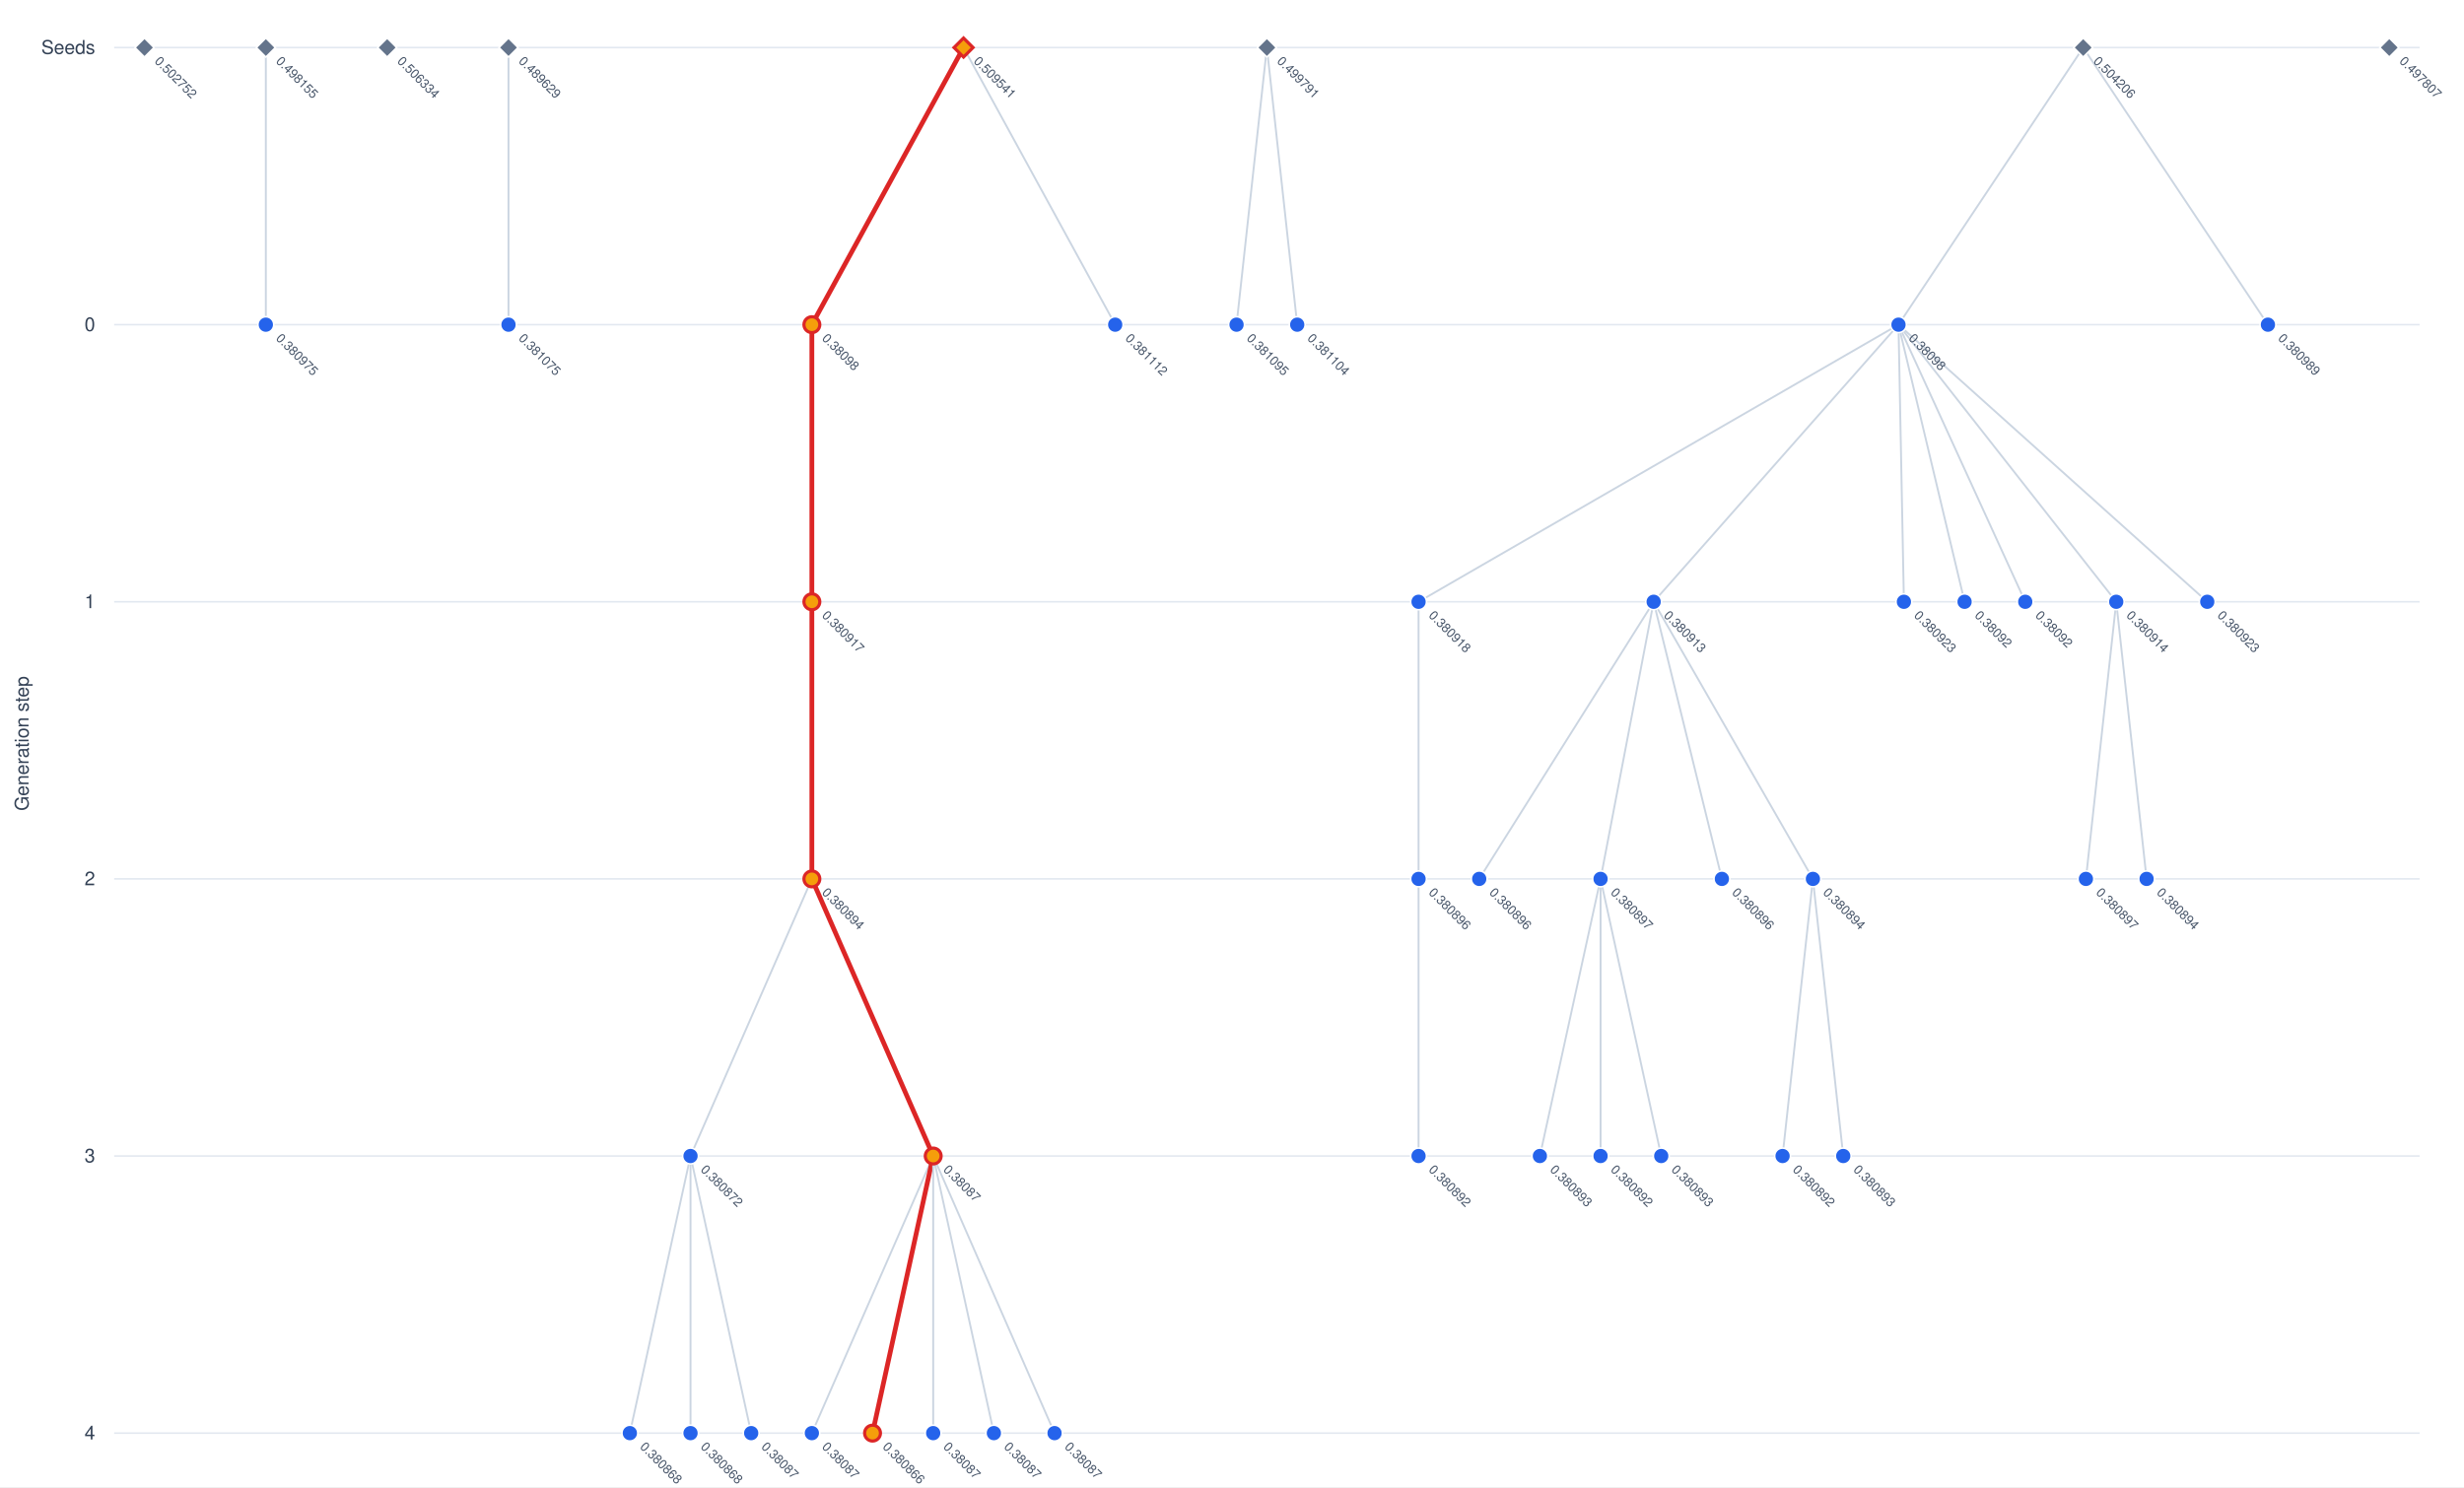
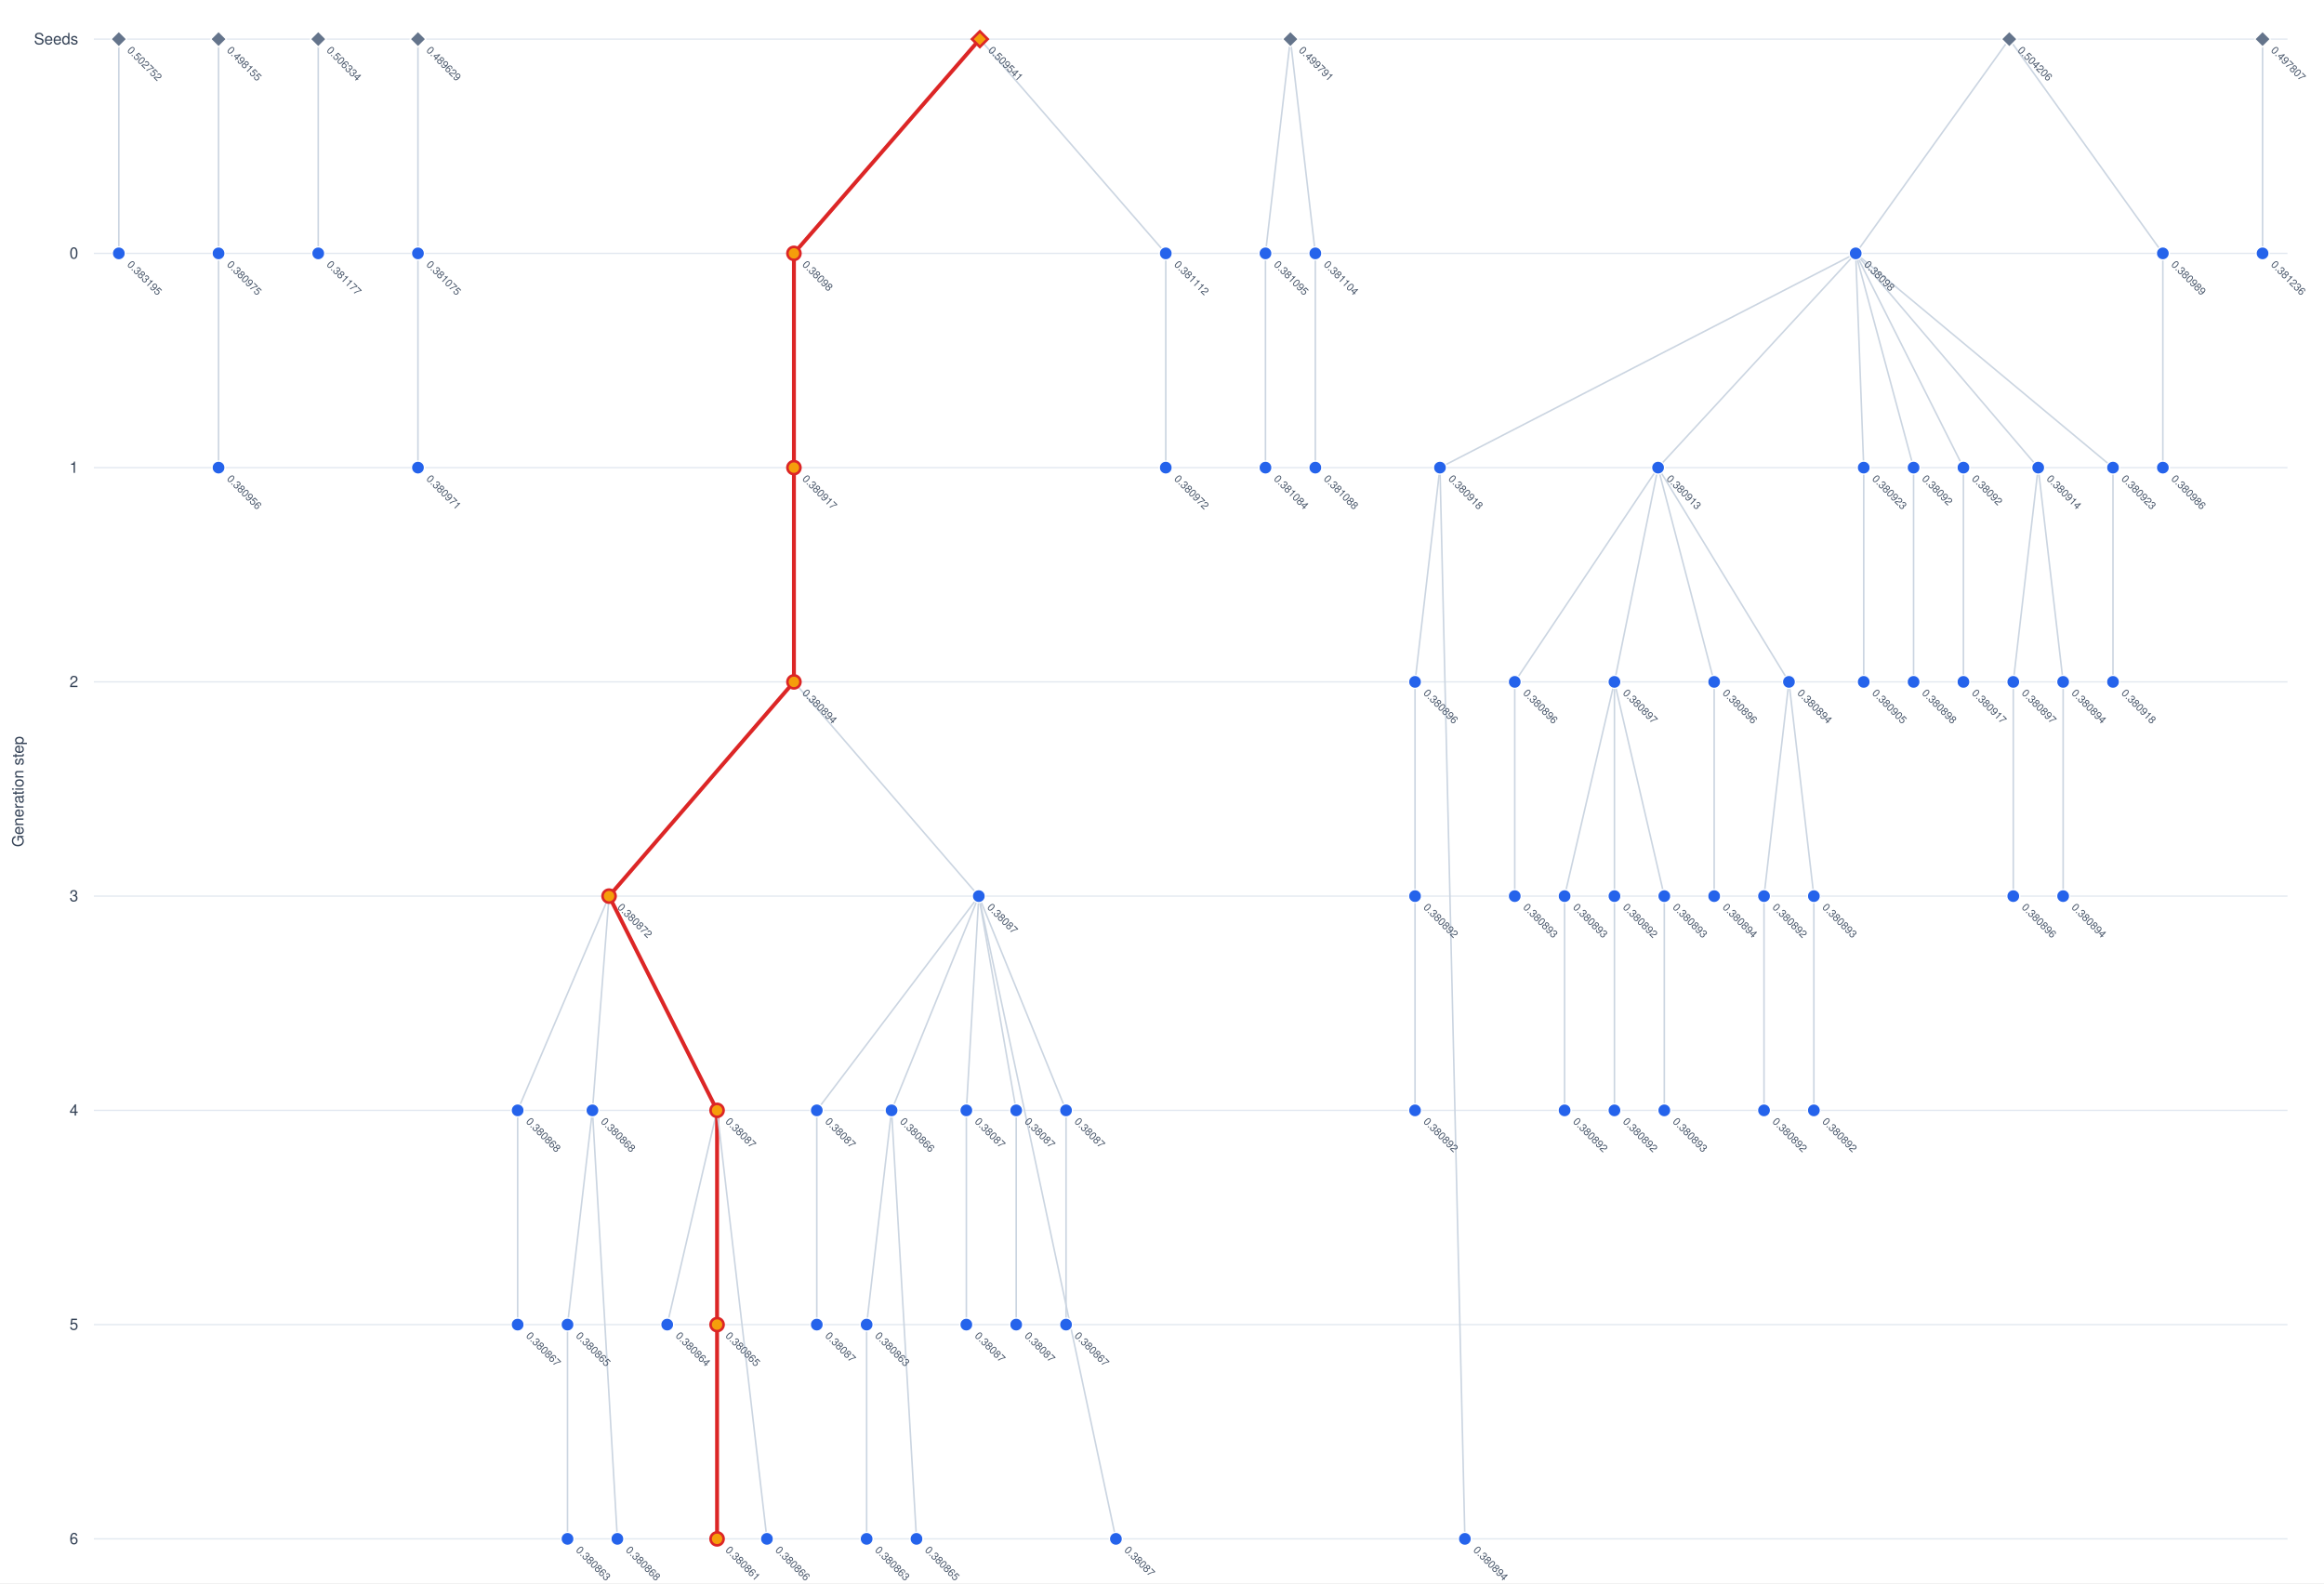
- <svg xmlns="http://www.w3.org/2000/svg" width="1554" height="938" viewBox="0 0 1554 938">
+ <svg xmlns="http://www.w3.org/2000/svg" width="1782" height="1214" viewBox="0 0 1782 1214">
  <rect width="100%" height="100%" fill="white" />
  <g font-family="Helvetica,Arial,sans-serif" font-size="12" fill="#334155">
-     <line x1="72" y1="30.00" x2="1526" y2="30.00" stroke="#e2e8f0" stroke-width="1" />
+     <line x1="72" y1="30.00" x2="1754" y2="30.00" stroke="#e2e8f0" stroke-width="1" />
    <text x="60" y="34.00" text-anchor="end">Seeds</text>
-     <line x1="72" y1="204.80" x2="1526" y2="204.80" stroke="#e2e8f0" stroke-width="1" />
-     <text x="60" y="208.80" text-anchor="end">0</text>
-     <line x1="72" y1="379.60" x2="1526" y2="379.60" stroke="#e2e8f0" stroke-width="1" />
-     <text x="60" y="383.60" text-anchor="end">1</text>
-     <line x1="72" y1="554.40" x2="1526" y2="554.40" stroke="#e2e8f0" stroke-width="1" />
-     <text x="60" y="558.40" text-anchor="end">2</text>
-     <line x1="72" y1="729.20" x2="1526" y2="729.20" stroke="#e2e8f0" stroke-width="1" />
-     <text x="60" y="733.20" text-anchor="end">3</text>
-     <line x1="72" y1="904.00" x2="1526" y2="904.00" stroke="#e2e8f0" stroke-width="1" />
-     <text x="60" y="908.00" text-anchor="end">4</text>
-     <line x1="894.66" y1="379.60" x2="894.66" y2="554.40" stroke="#cbd5e1" stroke-width="1.2" />
-     <line x1="512.03" y1="554.40" x2="435.50" y2="729.20" stroke="#cbd5e1" stroke-width="1.2" />
-     <line x1="512.03" y1="554.40" x2="588.55" y2="729.20" stroke="#dc2626" stroke-width="3" />
-     <line x1="167.66" y1="30.00" x2="167.66" y2="204.80" stroke="#cbd5e1" stroke-width="1.2" />
-     <line x1="1042.93" y1="379.60" x2="932.92" y2="554.40" stroke="#cbd5e1" stroke-width="1.2" />
-     <line x1="1042.93" y1="379.60" x2="1009.45" y2="554.40" stroke="#cbd5e1" stroke-width="1.2" />
-     <line x1="1042.93" y1="379.60" x2="1085.97" y2="554.40" stroke="#cbd5e1" stroke-width="1.2" />
-     <line x1="1042.93" y1="379.60" x2="1143.37" y2="554.40" stroke="#cbd5e1" stroke-width="1.2" />
-     <line x1="320.71" y1="30.00" x2="320.71" y2="204.80" stroke="#cbd5e1" stroke-width="1.2" />
-     <line x1="607.68" y1="30.00" x2="512.03" y2="204.80" stroke="#dc2626" stroke-width="3" />
-     <line x1="607.68" y1="30.00" x2="703.34" y2="204.80" stroke="#cbd5e1" stroke-width="1.2" />
-     <line x1="435.50" y1="729.20" x2="397.24" y2="904.00" stroke="#cbd5e1" stroke-width="1.2" />
-     <line x1="435.50" y1="729.20" x2="435.50" y2="904.00" stroke="#cbd5e1" stroke-width="1.2" />
-     <line x1="435.50" y1="729.20" x2="473.76" y2="904.00" stroke="#cbd5e1" stroke-width="1.2" />
-     <line x1="588.55" y1="729.20" x2="512.03" y2="904.00" stroke="#cbd5e1" stroke-width="1.2" />
-     <line x1="588.55" y1="729.20" x2="550.29" y2="904.00" stroke="#dc2626" stroke-width="3" />
-     <line x1="588.55" y1="729.20" x2="588.55" y2="904.00" stroke="#cbd5e1" stroke-width="1.2" />
-     <line x1="588.55" y1="729.20" x2="626.82" y2="904.00" stroke="#cbd5e1" stroke-width="1.2" />
-     <line x1="588.55" y1="729.20" x2="665.08" y2="904.00" stroke="#cbd5e1" stroke-width="1.2" />
-     <line x1="512.03" y1="204.80" x2="512.03" y2="379.60" stroke="#dc2626" stroke-width="3" />
-     <line x1="799.00" y1="30.00" x2="779.87" y2="204.80" stroke="#cbd5e1" stroke-width="1.2" />
-     <line x1="799.00" y1="30.00" x2="818.13" y2="204.80" stroke="#cbd5e1" stroke-width="1.2" />
-     <line x1="1313.84" y1="30.00" x2="1197.35" y2="204.80" stroke="#cbd5e1" stroke-width="1.2" />
-     <line x1="1313.84" y1="30.00" x2="1430.34" y2="204.80" stroke="#cbd5e1" stroke-width="1.2" />
-     <line x1="1334.68" y1="379.60" x2="1315.55" y2="554.40" stroke="#cbd5e1" stroke-width="1.2" />
-     <line x1="1334.68" y1="379.60" x2="1353.82" y2="554.40" stroke="#cbd5e1" stroke-width="1.2" />
-     <line x1="1197.35" y1="204.80" x2="894.66" y2="379.60" stroke="#cbd5e1" stroke-width="1.2" />
-     <line x1="1197.35" y1="204.80" x2="1042.93" y2="379.60" stroke="#cbd5e1" stroke-width="1.2" />
-     <line x1="1197.35" y1="204.80" x2="1200.76" y2="379.60" stroke="#cbd5e1" stroke-width="1.2" />
-     <line x1="1197.35" y1="204.80" x2="1239.03" y2="379.60" stroke="#cbd5e1" stroke-width="1.2" />
-     <line x1="1197.35" y1="204.80" x2="1277.29" y2="379.60" stroke="#cbd5e1" stroke-width="1.2" />
-     <line x1="1197.35" y1="204.80" x2="1334.68" y2="379.60" stroke="#cbd5e1" stroke-width="1.2" />
-     <line x1="1197.35" y1="204.80" x2="1392.08" y2="379.60" stroke="#cbd5e1" stroke-width="1.2" />
-     <line x1="1009.45" y1="554.40" x2="971.18" y2="729.20" stroke="#cbd5e1" stroke-width="1.2" />
-     <line x1="1009.45" y1="554.40" x2="1009.45" y2="729.20" stroke="#cbd5e1" stroke-width="1.2" />
-     <line x1="1009.45" y1="554.40" x2="1047.71" y2="729.20" stroke="#cbd5e1" stroke-width="1.2" />
-     <line x1="512.03" y1="379.60" x2="512.03" y2="554.40" stroke="#dc2626" stroke-width="3" />
-     <line x1="1143.37" y1="554.40" x2="1124.24" y2="729.20" stroke="#cbd5e1" stroke-width="1.2" />
-     <line x1="1143.37" y1="554.40" x2="1162.50" y2="729.20" stroke="#cbd5e1" stroke-width="1.2" />
-     <line x1="894.66" y1="554.40" x2="894.66" y2="729.20" stroke="#cbd5e1" stroke-width="1.2" />
-     <circle cx="894.66" cy="379.60" r="5" fill="#2563eb" stroke="white" stroke-width="1" />
-     <text x="900.66" y="388.60" font-size="8" fill="#475569" transform="rotate(45 900.66 388.60)">0.380918</text>
-     <circle cx="512.03" cy="554.40" r="5" fill="#f59e0b" stroke="#dc2626" stroke-width="2" />
-     <text x="518.03" y="563.40" font-size="8" fill="#475569" transform="rotate(45 518.03 563.40)">0.380894</text>
-     <polygon points="91.13,24.00 97.13,30.00 91.13,36.00 85.13,30.00" fill="#64748b" stroke="white" stroke-width="1" />
-     <text x="97.13" y="39.00" font-size="8" fill="#475569" transform="rotate(45 97.13 39.00)">0.502752</text>
-     <circle cx="971.18" cy="729.20" r="5" fill="#2563eb" stroke="white" stroke-width="1" />
-     <text x="977.18" y="738.20" font-size="8" fill="#475569" transform="rotate(45 977.18 738.20)">0.380893</text>
-     <circle cx="1009.45" cy="729.20" r="5" fill="#2563eb" stroke="white" stroke-width="1" />
-     <text x="1015.45" y="738.20" font-size="8" fill="#475569" transform="rotate(45 1015.45 738.20)">0.380892</text>
-     <circle cx="397.24" cy="904.00" r="5" fill="#2563eb" stroke="white" stroke-width="1" />
-     <text x="403.24" y="913.00" font-size="8" fill="#475569" transform="rotate(45 403.24 913.00)">0.380868</text>
-     <polygon points="167.66,24.00 173.66,30.00 167.66,36.00 161.66,30.00" fill="#64748b" stroke="white" stroke-width="1" />
-     <text x="173.66" y="39.00" font-size="8" fill="#475569" transform="rotate(45 173.66 39.00)">0.498155</text>
-     <polygon points="244.18,24.00 250.18,30.00 244.18,36.00 238.18,30.00" fill="#64748b" stroke="white" stroke-width="1" />
-     <text x="250.18" y="39.00" font-size="8" fill="#475569" transform="rotate(45 250.18 39.00)">0.506334</text>
-     <circle cx="779.87" cy="204.80" r="5" fill="#2563eb" stroke="white" stroke-width="1" />
-     <text x="785.87" y="213.80" font-size="8" fill="#475569" transform="rotate(45 785.87 213.80)">0.381095</text>
-     <circle cx="1042.93" cy="379.60" r="5" fill="#2563eb" stroke="white" stroke-width="1" />
-     <text x="1048.93" y="388.60" font-size="8" fill="#475569" transform="rotate(45 1048.93 388.60)">0.380913</text>
-     <circle cx="1200.76" cy="379.60" r="5" fill="#2563eb" stroke="white" stroke-width="1" />
-     <text x="1206.76" y="388.60" font-size="8" fill="#475569" transform="rotate(45 1206.76 388.60)">0.380923</text>
-     <circle cx="1239.03" cy="379.60" r="5" fill="#2563eb" stroke="white" stroke-width="1" />
-     <text x="1245.03" y="388.60" font-size="8" fill="#475569" transform="rotate(45 1245.03 388.60)">0.38092</text>
-     <circle cx="512.03" cy="904.00" r="5" fill="#2563eb" stroke="white" stroke-width="1" />
-     <text x="518.03" y="913.00" font-size="8" fill="#475569" transform="rotate(45 518.03 913.00)">0.38087</text>
-     <circle cx="1124.24" cy="729.20" r="5" fill="#2563eb" stroke="white" stroke-width="1" />
-     <text x="1130.24" y="738.20" font-size="8" fill="#475569" transform="rotate(45 1130.24 738.20)">0.380892</text>
-     <circle cx="1277.29" cy="379.60" r="5" fill="#2563eb" stroke="white" stroke-width="1" />
-     <text x="1283.29" y="388.60" font-size="8" fill="#475569" transform="rotate(45 1283.29 388.60)">0.38092</text>
-     <polygon points="320.71,24.00 326.71,30.00 320.71,36.00 314.71,30.00" fill="#64748b" stroke="white" stroke-width="1" />
-     <text x="326.71" y="39.00" font-size="8" fill="#475569" transform="rotate(45 326.71 39.00)">0.489629</text>
-     <circle cx="894.66" cy="729.20" r="5" fill="#2563eb" stroke="white" stroke-width="1" />
-     <text x="900.66" y="738.20" font-size="8" fill="#475569" transform="rotate(45 900.66 738.20)">0.380892</text>
-     <circle cx="435.50" cy="904.00" r="5" fill="#2563eb" stroke="white" stroke-width="1" />
-     <text x="441.50" y="913.00" font-size="8" fill="#475569" transform="rotate(45 441.50 913.00)">0.380868</text>
-     <circle cx="320.71" cy="204.80" r="5" fill="#2563eb" stroke="white" stroke-width="1" />
-     <text x="326.71" y="213.80" font-size="8" fill="#475569" transform="rotate(45 326.71 213.80)">0.381075</text>
-     <circle cx="550.29" cy="904.00" r="5" fill="#f59e0b" stroke="#dc2626" stroke-width="2" />
-     <text x="556.29" y="913.00" font-size="8" fill="#475569" transform="rotate(45 556.29 913.00)">0.380866</text>
-     <circle cx="1315.55" cy="554.40" r="5" fill="#2563eb" stroke="white" stroke-width="1" />
-     <text x="1321.55" y="563.40" font-size="8" fill="#475569" transform="rotate(45 1321.55 563.40)">0.380897</text>
-     <polygon points="607.68,24.00 613.68,30.00 607.68,36.00 601.68,30.00" fill="#f59e0b" stroke="#dc2626" stroke-width="2" />
-     <text x="613.68" y="39.00" font-size="8" fill="#475569" transform="rotate(45 613.68 39.00)">0.509541</text>
-     <circle cx="435.50" cy="729.20" r="5" fill="#2563eb" stroke="white" stroke-width="1" />
-     <text x="441.50" y="738.20" font-size="8" fill="#475569" transform="rotate(45 441.50 738.20)">0.380872</text>
-     <circle cx="1353.82" cy="554.40" r="5" fill="#2563eb" stroke="white" stroke-width="1" />
-     <text x="1359.82" y="563.40" font-size="8" fill="#475569" transform="rotate(45 1359.82 563.40)">0.380894</text>
-     <circle cx="588.55" cy="729.20" r="5" fill="#f59e0b" stroke="#dc2626" stroke-width="2" />
-     <text x="594.55" y="738.20" font-size="8" fill="#475569" transform="rotate(45 594.55 738.20)">0.38087</text>
-     <circle cx="818.13" cy="204.80" r="5" fill="#2563eb" stroke="white" stroke-width="1" />
-     <text x="824.13" y="213.80" font-size="8" fill="#475569" transform="rotate(45 824.13 213.80)">0.381104</text>
-     <circle cx="512.03" cy="204.80" r="5" fill="#f59e0b" stroke="#dc2626" stroke-width="2" />
-     <text x="518.03" y="213.80" font-size="8" fill="#475569" transform="rotate(45 518.03 213.80)">0.38098</text>
-     <circle cx="588.55" cy="904.00" r="5" fill="#2563eb" stroke="white" stroke-width="1" />
-     <text x="594.55" y="913.00" font-size="8" fill="#475569" transform="rotate(45 594.55 913.00)">0.38087</text>
-     <polygon points="799.00,24.00 805.00,30.00 799.00,36.00 793.00,30.00" fill="#64748b" stroke="white" stroke-width="1" />
-     <text x="805.00" y="39.00" font-size="8" fill="#475569" transform="rotate(45 805.00 39.00)">0.499791</text>
-     <polygon points="1313.84,24.00 1319.84,30.00 1313.84,36.00 1307.84,30.00" fill="#64748b" stroke="white" stroke-width="1" />
-     <text x="1319.84" y="39.00" font-size="8" fill="#475569" transform="rotate(45 1319.84 39.00)">0.504206</text>
-     <circle cx="1162.50" cy="729.20" r="5" fill="#2563eb" stroke="white" stroke-width="1" />
-     <text x="1168.50" y="738.20" font-size="8" fill="#475569" transform="rotate(45 1168.50 738.20)">0.380893</text>
-     <circle cx="932.92" cy="554.40" r="5" fill="#2563eb" stroke="white" stroke-width="1" />
-     <text x="938.92" y="563.40" font-size="8" fill="#475569" transform="rotate(45 938.92 563.40)">0.380896</text>
-     <circle cx="703.34" cy="204.80" r="5" fill="#2563eb" stroke="white" stroke-width="1" />
-     <text x="709.34" y="213.80" font-size="8" fill="#475569" transform="rotate(45 709.34 213.80)">0.381112</text>
-     <circle cx="1334.68" cy="379.60" r="5" fill="#2563eb" stroke="white" stroke-width="1" />
-     <text x="1340.68" y="388.60" font-size="8" fill="#475569" transform="rotate(45 1340.68 388.60)">0.380914</text>
-     <circle cx="1047.71" cy="729.20" r="5" fill="#2563eb" stroke="white" stroke-width="1" />
-     <text x="1053.71" y="738.20" font-size="8" fill="#475569" transform="rotate(45 1053.71 738.20)">0.380893</text>
-     <circle cx="1197.35" cy="204.80" r="5" fill="#2563eb" stroke="white" stroke-width="1" />
-     <text x="1203.35" y="213.80" font-size="8" fill="#475569" transform="rotate(45 1203.35 213.80)">0.38098</text>
-     <circle cx="1009.45" cy="554.40" r="5" fill="#2563eb" stroke="white" stroke-width="1" />
-     <text x="1015.45" y="563.40" font-size="8" fill="#475569" transform="rotate(45 1015.45 563.40)">0.380897</text>
-     <circle cx="473.76" cy="904.00" r="5" fill="#2563eb" stroke="white" stroke-width="1" />
-     <text x="479.76" y="913.00" font-size="8" fill="#475569" transform="rotate(45 479.76 913.00)">0.38087</text>
-     <polygon points="1506.87,24.00 1512.87,30.00 1506.87,36.00 1500.87,30.00" fill="#64748b" stroke="white" stroke-width="1" />
-     <text x="1512.87" y="39.00" font-size="8" fill="#475569" transform="rotate(45 1512.87 39.00)">0.497807</text>
-     <circle cx="512.03" cy="379.60" r="5" fill="#f59e0b" stroke="#dc2626" stroke-width="2" />
-     <text x="518.03" y="388.60" font-size="8" fill="#475569" transform="rotate(45 518.03 388.60)">0.380917</text>
-     <circle cx="1085.97" cy="554.40" r="5" fill="#2563eb" stroke="white" stroke-width="1" />
-     <text x="1091.97" y="563.40" font-size="8" fill="#475569" transform="rotate(45 1091.97 563.40)">0.380896</text>
-     <circle cx="626.82" cy="904.00" r="5" fill="#2563eb" stroke="white" stroke-width="1" />
-     <text x="632.82" y="913.00" font-size="8" fill="#475569" transform="rotate(45 632.82 913.00)">0.38087</text>
-     <circle cx="665.08" cy="904.00" r="5" fill="#2563eb" stroke="white" stroke-width="1" />
-     <text x="671.08" y="913.00" font-size="8" fill="#475569" transform="rotate(45 671.08 913.00)">0.38087</text>
-     <circle cx="167.66" cy="204.80" r="5" fill="#2563eb" stroke="white" stroke-width="1" />
-     <text x="173.66" y="213.80" font-size="8" fill="#475569" transform="rotate(45 173.66 213.80)">0.380975</text>
-     <circle cx="1430.34" cy="204.80" r="5" fill="#2563eb" stroke="white" stroke-width="1" />
-     <text x="1436.34" y="213.80" font-size="8" fill="#475569" transform="rotate(45 1436.34 213.80)">0.380989</text>
-     <circle cx="1392.08" cy="379.60" r="5" fill="#2563eb" stroke="white" stroke-width="1" />
-     <text x="1398.08" y="388.60" font-size="8" fill="#475569" transform="rotate(45 1398.08 388.60)">0.380923</text>
-     <circle cx="1143.37" cy="554.40" r="5" fill="#2563eb" stroke="white" stroke-width="1" />
-     <text x="1149.37" y="563.40" font-size="8" fill="#475569" transform="rotate(45 1149.37 563.40)">0.380894</text>
-     <circle cx="894.66" cy="554.40" r="5" fill="#2563eb" stroke="white" stroke-width="1" />
-     <text x="900.66" y="563.40" font-size="8" fill="#475569" transform="rotate(45 900.66 563.40)">0.380896</text>
-     <text x="18" y="469.00" text-anchor="middle" transform="rotate(-90 18 469.00)">Generation step</text>
+     <line x1="72" y1="194.29" x2="1754" y2="194.29" stroke="#e2e8f0" stroke-width="1" />
+     <text x="60" y="198.29" text-anchor="end">0</text>
+     <line x1="72" y1="358.57" x2="1754" y2="358.57" stroke="#e2e8f0" stroke-width="1" />
+     <text x="60" y="362.57" text-anchor="end">1</text>
+     <line x1="72" y1="522.86" x2="1754" y2="522.86" stroke="#e2e8f0" stroke-width="1" />
+     <text x="60" y="526.86" text-anchor="end">2</text>
+     <line x1="72" y1="687.14" x2="1754" y2="687.14" stroke="#e2e8f0" stroke-width="1" />
+     <text x="60" y="691.14" text-anchor="end">3</text>
+     <line x1="72" y1="851.43" x2="1754" y2="851.43" stroke="#e2e8f0" stroke-width="1" />
+     <text x="60" y="855.43" text-anchor="end">4</text>
+     <line x1="72" y1="1015.71" x2="1754" y2="1015.71" stroke="#e2e8f0" stroke-width="1" />
+     <text x="60" y="1019.71" text-anchor="end">5</text>
+     <line x1="72" y1="1180.00" x2="1754" y2="1180.00" stroke="#e2e8f0" stroke-width="1" />
+     <text x="60" y="1184.00" text-anchor="end">6</text>
+     <line x1="1104.14" y1="358.57" x2="1123.25" y2="1180.00" stroke="#cbd5e1" stroke-width="1.2" />
+     <line x1="1104.14" y1="358.57" x2="1085.02" y2="522.86" stroke="#cbd5e1" stroke-width="1.2" />
+     <line x1="608.77" y1="522.86" x2="467.02" y2="687.14" stroke="#dc2626" stroke-width="3" />
+     <line x1="608.77" y1="522.86" x2="750.53" y2="687.14" stroke="#cbd5e1" stroke-width="1.2" />
+     <line x1="91.11" y1="30.00" x2="91.11" y2="194.29" stroke="#cbd5e1" stroke-width="1.2" />
+     <line x1="1199.70" y1="687.14" x2="1199.70" y2="851.43" stroke="#cbd5e1" stroke-width="1.2" />
+     <line x1="1237.93" y1="687.14" x2="1237.93" y2="851.43" stroke="#cbd5e1" stroke-width="1.2" />
+     <line x1="396.93" y1="851.43" x2="396.93" y2="1015.71" stroke="#cbd5e1" stroke-width="1.2" />
+     <line x1="167.57" y1="30.00" x2="167.57" y2="194.29" stroke="#cbd5e1" stroke-width="1.2" />
+     <line x1="244.02" y1="30.00" x2="244.02" y2="194.29" stroke="#cbd5e1" stroke-width="1.2" />
+     <line x1="970.34" y1="194.29" x2="970.34" y2="358.57" stroke="#cbd5e1" stroke-width="1.2" />
+     <line x1="664.52" y1="1015.71" x2="664.52" y2="1180.00" stroke="#cbd5e1" stroke-width="1.2" />
+     <line x1="1271.38" y1="358.57" x2="1161.48" y2="522.86" stroke="#cbd5e1" stroke-width="1.2" />
+     <line x1="1271.38" y1="358.57" x2="1237.93" y2="522.86" stroke="#cbd5e1" stroke-width="1.2" />
+     <line x1="1271.38" y1="358.57" x2="1314.39" y2="522.86" stroke="#cbd5e1" stroke-width="1.2" />
+     <line x1="1271.38" y1="358.57" x2="1371.73" y2="522.86" stroke="#cbd5e1" stroke-width="1.2" />
+     <line x1="1429.07" y1="358.57" x2="1429.07" y2="522.86" stroke="#cbd5e1" stroke-width="1.2" />
+     <line x1="1467.30" y1="358.57" x2="1467.30" y2="522.86" stroke="#cbd5e1" stroke-width="1.2" />
+     <line x1="626.30" y1="851.43" x2="626.30" y2="1015.71" stroke="#cbd5e1" stroke-width="1.2" />
+     <line x1="1352.61" y1="687.14" x2="1352.61" y2="851.43" stroke="#cbd5e1" stroke-width="1.2" />
+     <line x1="1505.52" y1="358.57" x2="1505.52" y2="522.86" stroke="#cbd5e1" stroke-width="1.2" />
+     <line x1="320.48" y1="30.00" x2="320.48" y2="194.29" stroke="#cbd5e1" stroke-width="1.2" />
+     <line x1="1085.02" y1="687.14" x2="1085.02" y2="851.43" stroke="#cbd5e1" stroke-width="1.2" />
+     <line x1="454.27" y1="851.43" x2="473.39" y2="1180.00" stroke="#cbd5e1" stroke-width="1.2" />
+     <line x1="454.27" y1="851.43" x2="435.16" y2="1015.71" stroke="#cbd5e1" stroke-width="1.2" />
+     <line x1="320.48" y1="194.29" x2="320.48" y2="358.57" stroke="#cbd5e1" stroke-width="1.2" />
+     <line x1="683.64" y1="851.43" x2="664.52" y2="1015.71" stroke="#cbd5e1" stroke-width="1.2" />
+     <line x1="683.64" y1="851.43" x2="702.75" y2="1180.00" stroke="#cbd5e1" stroke-width="1.2" />
+     <line x1="1543.75" y1="522.86" x2="1543.75" y2="687.14" stroke="#cbd5e1" stroke-width="1.2" />
+     <line x1="751.33" y1="30.00" x2="608.77" y2="194.29" stroke="#dc2626" stroke-width="3" />
+     <line x1="751.33" y1="30.00" x2="893.89" y2="194.29" stroke="#cbd5e1" stroke-width="1.2" />
+     <line x1="467.02" y1="687.14" x2="396.93" y2="851.43" stroke="#cbd5e1" stroke-width="1.2" />
+     <line x1="467.02" y1="687.14" x2="454.27" y2="851.43" stroke="#cbd5e1" stroke-width="1.2" />
+     <line x1="467.02" y1="687.14" x2="549.84" y2="851.43" stroke="#dc2626" stroke-width="3" />
+     <line x1="1581.98" y1="522.86" x2="1581.98" y2="687.14" stroke="#cbd5e1" stroke-width="1.2" />
+     <line x1="750.53" y1="687.14" x2="626.30" y2="851.43" stroke="#cbd5e1" stroke-width="1.2" />
+     <line x1="750.53" y1="687.14" x2="683.64" y2="851.43" stroke="#cbd5e1" stroke-width="1.2" />
+     <line x1="750.53" y1="687.14" x2="740.98" y2="851.43" stroke="#cbd5e1" stroke-width="1.2" />
+     <line x1="750.53" y1="687.14" x2="855.66" y2="1180.00" stroke="#cbd5e1" stroke-width="1.2" />
+     <line x1="750.53" y1="687.14" x2="779.20" y2="851.43" stroke="#cbd5e1" stroke-width="1.2" />
+     <line x1="750.53" y1="687.14" x2="817.43" y2="851.43" stroke="#cbd5e1" stroke-width="1.2" />
+     <line x1="1008.57" y1="194.29" x2="1008.57" y2="358.57" stroke="#cbd5e1" stroke-width="1.2" />
+     <line x1="608.77" y1="194.29" x2="608.77" y2="358.57" stroke="#dc2626" stroke-width="3" />
+     <line x1="740.98" y1="851.43" x2="740.98" y2="1015.71" stroke="#cbd5e1" stroke-width="1.2" />
+     <line x1="989.45" y1="30.00" x2="970.34" y2="194.29" stroke="#cbd5e1" stroke-width="1.2" />
+     <line x1="989.45" y1="30.00" x2="1008.57" y2="194.29" stroke="#cbd5e1" stroke-width="1.2" />
+     <line x1="1540.68" y1="30.00" x2="1422.92" y2="194.29" stroke="#cbd5e1" stroke-width="1.2" />
+     <line x1="1540.68" y1="30.00" x2="1658.43" y2="194.29" stroke="#cbd5e1" stroke-width="1.2" />
+     <line x1="1390.84" y1="687.14" x2="1390.84" y2="851.43" stroke="#cbd5e1" stroke-width="1.2" />
+     <line x1="1161.48" y1="522.86" x2="1161.48" y2="687.14" stroke="#cbd5e1" stroke-width="1.2" />
+     <line x1="893.89" y1="194.29" x2="893.89" y2="358.57" stroke="#cbd5e1" stroke-width="1.2" />
+     <line x1="549.84" y1="1015.71" x2="549.84" y2="1180.00" stroke="#dc2626" stroke-width="3" />
+     <line x1="435.16" y1="1015.71" x2="435.16" y2="1180.00" stroke="#cbd5e1" stroke-width="1.2" />
+     <line x1="1562.86" y1="358.57" x2="1543.75" y2="522.86" stroke="#cbd5e1" stroke-width="1.2" />
+     <line x1="1562.86" y1="358.57" x2="1581.98" y2="522.86" stroke="#cbd5e1" stroke-width="1.2" />
+     <line x1="1276.16" y1="687.14" x2="1276.16" y2="851.43" stroke="#cbd5e1" stroke-width="1.2" />
+     <line x1="1422.92" y1="194.29" x2="1104.14" y2="358.57" stroke="#cbd5e1" stroke-width="1.2" />
+     <line x1="1422.92" y1="194.29" x2="1271.38" y2="358.57" stroke="#cbd5e1" stroke-width="1.2" />
+     <line x1="1422.92" y1="194.29" x2="1429.07" y2="358.57" stroke="#cbd5e1" stroke-width="1.2" />
+     <line x1="1422.92" y1="194.29" x2="1467.30" y2="358.57" stroke="#cbd5e1" stroke-width="1.2" />
+     <line x1="1422.92" y1="194.29" x2="1505.52" y2="358.57" stroke="#cbd5e1" stroke-width="1.2" />
+     <line x1="1422.92" y1="194.29" x2="1562.86" y2="358.57" stroke="#cbd5e1" stroke-width="1.2" />
+     <line x1="1422.92" y1="194.29" x2="1620.20" y2="358.57" stroke="#cbd5e1" stroke-width="1.2" />
+     <line x1="1237.93" y1="522.86" x2="1199.70" y2="687.14" stroke="#cbd5e1" stroke-width="1.2" />
+     <line x1="1237.93" y1="522.86" x2="1237.93" y2="687.14" stroke="#cbd5e1" stroke-width="1.2" />
+     <line x1="1237.93" y1="522.86" x2="1276.16" y2="687.14" stroke="#cbd5e1" stroke-width="1.2" />
+     <line x1="549.84" y1="851.43" x2="511.61" y2="1015.71" stroke="#cbd5e1" stroke-width="1.2" />
+     <line x1="549.84" y1="851.43" x2="549.84" y2="1015.71" stroke="#dc2626" stroke-width="3" />
+     <line x1="549.84" y1="851.43" x2="588.07" y2="1180.00" stroke="#cbd5e1" stroke-width="1.2" />
+     <line x1="1734.89" y1="30.00" x2="1734.89" y2="194.29" stroke="#cbd5e1" stroke-width="1.2" />
+     <line x1="608.77" y1="358.57" x2="608.77" y2="522.86" stroke="#dc2626" stroke-width="3" />
+     <line x1="1314.39" y1="522.86" x2="1314.39" y2="687.14" stroke="#cbd5e1" stroke-width="1.2" />
+     <line x1="779.20" y1="851.43" x2="779.20" y2="1015.71" stroke="#cbd5e1" stroke-width="1.2" />
+     <line x1="817.43" y1="851.43" x2="817.43" y2="1015.71" stroke="#cbd5e1" stroke-width="1.2" />
+     <line x1="167.57" y1="194.29" x2="167.57" y2="358.57" stroke="#cbd5e1" stroke-width="1.2" />
+     <line x1="1658.43" y1="194.29" x2="1658.43" y2="358.57" stroke="#cbd5e1" stroke-width="1.2" />
+     <line x1="1620.20" y1="358.57" x2="1620.20" y2="522.86" stroke="#cbd5e1" stroke-width="1.2" />
+     <line x1="1371.73" y1="522.86" x2="1352.61" y2="687.14" stroke="#cbd5e1" stroke-width="1.2" />
+     <line x1="1371.73" y1="522.86" x2="1390.84" y2="687.14" stroke="#cbd5e1" stroke-width="1.2" />
+     <line x1="1085.02" y1="522.86" x2="1085.02" y2="687.14" stroke="#cbd5e1" stroke-width="1.2" />
+     <circle cx="1467.30" cy="522.86" r="5" fill="#2563eb" stroke="white" stroke-width="1" />
+     <text x="1473.30" y="531.86" font-size="8" fill="#475569" transform="rotate(45 1473.30 531.86)">0.380898</text>
+     <circle cx="1505.52" cy="522.86" r="5" fill="#2563eb" stroke="white" stroke-width="1" />
+     <text x="1511.52" y="531.86" font-size="8" fill="#475569" transform="rotate(45 1511.52 531.86)">0.380917</text>
+     <circle cx="1104.14" cy="358.57" r="5" fill="#2563eb" stroke="white" stroke-width="1" />
+     <text x="1110.14" y="367.57" font-size="8" fill="#475569" transform="rotate(45 1110.14 367.57)">0.380918</text>
+     <circle cx="608.77" cy="522.86" r="5" fill="#f59e0b" stroke="#dc2626" stroke-width="2" />
+     <text x="614.77" y="531.86" font-size="8" fill="#475569" transform="rotate(45 614.77 531.86)">0.380894</text>
+     <circle cx="396.93" cy="1015.71" r="5" fill="#2563eb" stroke="white" stroke-width="1" />
+     <text x="402.93" y="1024.71" font-size="8" fill="#475569" transform="rotate(45 402.93 1024.71)">0.380867</text>
+     <polygon points="91.11,24.00 97.11,30.00 91.11,36.00 85.11,30.00" fill="#64748b" stroke="white" stroke-width="1" />
+     <text x="97.11" y="39.00" font-size="8" fill="#475569" transform="rotate(45 97.11 39.00)">0.502752</text>
+     <circle cx="893.89" cy="358.57" r="5" fill="#2563eb" stroke="white" stroke-width="1" />
+     <text x="899.89" y="367.57" font-size="8" fill="#475569" transform="rotate(45 899.89 367.57)">0.380972</text>
+     <circle cx="1237.93" cy="851.43" r="5" fill="#2563eb" stroke="white" stroke-width="1" />
+     <text x="1243.93" y="860.43" font-size="8" fill="#475569" transform="rotate(45 1243.93 860.43)">0.380892</text>
+     <circle cx="91.11" cy="194.29" r="5" fill="#2563eb" stroke="white" stroke-width="1" />
+     <text x="97.11" y="203.29" font-size="8" fill="#475569" transform="rotate(45 97.11 203.29)">0.383195</text>
+     <circle cx="1199.70" cy="687.14" r="5" fill="#2563eb" stroke="white" stroke-width="1" />
+     <text x="1205.70" y="696.14" font-size="8" fill="#475569" transform="rotate(45 1205.70 696.14)">0.380893</text>
+     <circle cx="1352.61" cy="851.43" r="5" fill="#2563eb" stroke="white" stroke-width="1" />
+     <text x="1358.61" y="860.43" font-size="8" fill="#475569" transform="rotate(45 1358.61 860.43)">0.380892</text>
+     <circle cx="1237.93" cy="687.14" r="5" fill="#2563eb" stroke="white" stroke-width="1" />
+     <text x="1243.93" y="696.14" font-size="8" fill="#475569" transform="rotate(45 1243.93 696.14)">0.380892</text>
+     <circle cx="396.93" cy="851.43" r="5" fill="#2563eb" stroke="white" stroke-width="1" />
+     <text x="402.93" y="860.43" font-size="8" fill="#475569" transform="rotate(45 402.93 860.43)">0.380868</text>
+     <polygon points="167.57,24.00 173.57,30.00 167.57,36.00 161.57,30.00" fill="#64748b" stroke="white" stroke-width="1" />
+     <text x="173.57" y="39.00" font-size="8" fill="#475569" transform="rotate(45 173.57 39.00)">0.498155</text>
+     <polygon points="244.02,24.00 250.02,30.00 244.02,36.00 238.02,30.00" fill="#64748b" stroke="white" stroke-width="1" />
+     <text x="250.02" y="39.00" font-size="8" fill="#475569" transform="rotate(45 250.02 39.00)">0.506334</text>
+     <circle cx="970.34" cy="194.29" r="5" fill="#2563eb" stroke="white" stroke-width="1" />
+     <text x="976.34" y="203.29" font-size="8" fill="#475569" transform="rotate(45 976.34 203.29)">0.381095</text>
+     <circle cx="664.52" cy="1015.71" r="5" fill="#2563eb" stroke="white" stroke-width="1" />
+     <text x="670.52" y="1024.71" font-size="8" fill="#475569" transform="rotate(45 670.52 1024.71)">0.380863</text>
+     <circle cx="1271.38" cy="358.57" r="5" fill="#2563eb" stroke="white" stroke-width="1" />
+     <text x="1277.38" y="367.57" font-size="8" fill="#475569" transform="rotate(45 1277.38 367.57)">0.380913</text>
+     <circle cx="1314.39" cy="687.14" r="5" fill="#2563eb" stroke="white" stroke-width="1" />
+     <text x="1320.39" y="696.14" font-size="8" fill="#475569" transform="rotate(45 1320.39 696.14)">0.380894</text>
+     <circle cx="1085.02" cy="851.43" r="5" fill="#2563eb" stroke="white" stroke-width="1" />
+     <text x="1091.02" y="860.43" font-size="8" fill="#475569" transform="rotate(45 1091.02 860.43)">0.380892</text>
+     <circle cx="1429.07" cy="358.57" r="5" fill="#2563eb" stroke="white" stroke-width="1" />
+     <text x="1435.07" y="367.57" font-size="8" fill="#475569" transform="rotate(45 1435.07 367.57)">0.380923</text>
+     <circle cx="1467.30" cy="358.57" r="5" fill="#2563eb" stroke="white" stroke-width="1" />
+     <text x="1473.30" y="367.57" font-size="8" fill="#475569" transform="rotate(45 1473.30 367.57)">0.38092</text>
+     <circle cx="1390.84" cy="851.43" r="5" fill="#2563eb" stroke="white" stroke-width="1" />
+     <text x="1396.84" y="860.43" font-size="8" fill="#475569" transform="rotate(45 1396.84 860.43)">0.380892</text>
+     <circle cx="626.30" cy="851.43" r="5" fill="#2563eb" stroke="white" stroke-width="1" />
+     <text x="632.30" y="860.43" font-size="8" fill="#475569" transform="rotate(45 632.30 860.43)">0.38087</text>
+     <circle cx="1352.61" cy="687.14" r="5" fill="#2563eb" stroke="white" stroke-width="1" />
+     <text x="1358.61" y="696.14" font-size="8" fill="#475569" transform="rotate(45 1358.61 696.14)">0.380892</text>
+     <circle cx="1505.52" cy="358.57" r="5" fill="#2563eb" stroke="white" stroke-width="1" />
+     <text x="1511.52" y="367.57" font-size="8" fill="#475569" transform="rotate(45 1511.52 367.57)">0.38092</text>
+     <polygon points="320.48,24.00 326.48,30.00 320.48,36.00 314.48,30.00" fill="#64748b" stroke="white" stroke-width="1" />
+     <text x="326.48" y="39.00" font-size="8" fill="#475569" transform="rotate(45 326.48 39.00)">0.489629</text>
+     <circle cx="1085.02" cy="687.14" r="5" fill="#2563eb" stroke="white" stroke-width="1" />
+     <text x="1091.02" y="696.14" font-size="8" fill="#475569" transform="rotate(45 1091.02 696.14)">0.380892</text>
+     <circle cx="1276.16" cy="851.43" r="5" fill="#2563eb" stroke="white" stroke-width="1" />
+     <text x="1282.16" y="860.43" font-size="8" fill="#475569" transform="rotate(45 1282.16 860.43)">0.380893</text>
+     <circle cx="1620.20" cy="522.86" r="5" fill="#2563eb" stroke="white" stroke-width="1" />
+     <text x="1626.20" y="531.86" font-size="8" fill="#475569" transform="rotate(45 1626.20 531.86)">0.380918</text>
+     <circle cx="454.27" cy="851.43" r="5" fill="#2563eb" stroke="white" stroke-width="1" />
+     <text x="460.27" y="860.43" font-size="8" fill="#475569" transform="rotate(45 460.27 860.43)">0.380868</text>
+     <circle cx="1161.48" cy="687.14" r="5" fill="#2563eb" stroke="white" stroke-width="1" />
+     <text x="1167.48" y="696.14" font-size="8" fill="#475569" transform="rotate(45 1167.48 696.14)">0.380893</text>
+     <circle cx="320.48" cy="194.29" r="5" fill="#2563eb" stroke="white" stroke-width="1" />
+     <text x="326.48" y="203.29" font-size="8" fill="#475569" transform="rotate(45 326.48 203.29)">0.381075</text>
+     <circle cx="664.52" cy="1180.00" r="5" fill="#2563eb" stroke="white" stroke-width="1" />
+     <text x="670.52" y="1189.00" font-size="8" fill="#475569" transform="rotate(45 670.52 1189.00)">0.380863</text>
+     <circle cx="683.64" cy="851.43" r="5" fill="#2563eb" stroke="white" stroke-width="1" />
+     <text x="689.64" y="860.43" font-size="8" fill="#475569" transform="rotate(45 689.64 860.43)">0.380866</text>
+     <circle cx="1543.75" cy="522.86" r="5" fill="#2563eb" stroke="white" stroke-width="1" />
+     <text x="1549.75" y="531.86" font-size="8" fill="#475569" transform="rotate(45 1549.75 531.86)">0.380897</text>
+     <polygon points="751.33,24.00 757.33,30.00 751.33,36.00 745.33,30.00" fill="#f59e0b" stroke="#dc2626" stroke-width="2" />
+     <text x="757.33" y="39.00" font-size="8" fill="#475569" transform="rotate(45 757.33 39.00)">0.509541</text>
+     <circle cx="970.34" cy="358.57" r="5" fill="#2563eb" stroke="white" stroke-width="1" />
+     <text x="976.34" y="367.57" font-size="8" fill="#475569" transform="rotate(45 976.34 367.57)">0.381084</text>
+     <circle cx="1008.57" cy="358.57" r="5" fill="#2563eb" stroke="white" stroke-width="1" />
+     <text x="1014.57" y="367.57" font-size="8" fill="#475569" transform="rotate(45 1014.57 367.57)">0.381088</text>
+     <circle cx="167.57" cy="358.57" r="5" fill="#2563eb" stroke="white" stroke-width="1" />
+     <text x="173.57" y="367.57" font-size="8" fill="#475569" transform="rotate(45 173.57 367.57)">0.380956</text>
+     <circle cx="467.02" cy="687.14" r="5" fill="#f59e0b" stroke="#dc2626" stroke-width="2" />
+     <text x="473.02" y="696.14" font-size="8" fill="#475569" transform="rotate(45 473.02 696.14)">0.380872</text>
+     <circle cx="1581.98" cy="522.86" r="5" fill="#2563eb" stroke="white" stroke-width="1" />
+     <text x="1587.98" y="531.86" font-size="8" fill="#475569" transform="rotate(45 1587.98 531.86)">0.380894</text>
+     <circle cx="817.43" cy="1015.71" r="5" fill="#2563eb" stroke="white" stroke-width="1" />
+     <text x="823.43" y="1024.71" font-size="8" fill="#475569" transform="rotate(45 823.43 1024.71)">0.380867</text>
+     <circle cx="511.61" cy="1015.71" r="5" fill="#2563eb" stroke="white" stroke-width="1" />
+     <text x="517.61" y="1024.71" font-size="8" fill="#475569" transform="rotate(45 517.61 1024.71)">0.380864</text>
+     <circle cx="626.30" cy="1015.71" r="5" fill="#2563eb" stroke="white" stroke-width="1" />
+     <text x="632.30" y="1024.71" font-size="8" fill="#475569" transform="rotate(45 632.30 1024.71)">0.38087</text>
+     <circle cx="750.53" cy="687.14" r="5" fill="#2563eb" stroke="white" stroke-width="1" />
+     <text x="756.53" y="696.14" font-size="8" fill="#475569" transform="rotate(45 756.53 696.14)">0.38087</text>
+     <circle cx="1008.57" cy="194.29" r="5" fill="#2563eb" stroke="white" stroke-width="1" />
+     <text x="1014.57" y="203.29" font-size="8" fill="#475569" transform="rotate(45 1014.57 203.29)">0.381104</text>
+     <circle cx="740.98" cy="1015.71" r="5" fill="#2563eb" stroke="white" stroke-width="1" />
+     <text x="746.98" y="1024.71" font-size="8" fill="#475569" transform="rotate(45 746.98 1024.71)">0.38087</text>
+     <circle cx="779.20" cy="1015.71" r="5" fill="#2563eb" stroke="white" stroke-width="1" />
+     <text x="785.20" y="1024.71" font-size="8" fill="#475569" transform="rotate(45 785.20 1024.71)">0.38087</text>
+     <circle cx="435.16" cy="1180.00" r="5" fill="#2563eb" stroke="white" stroke-width="1" />
+     <text x="441.16" y="1189.00" font-size="8" fill="#475569" transform="rotate(45 441.16 1189.00)">0.380863</text>
+     <circle cx="608.77" cy="194.29" r="5" fill="#f59e0b" stroke="#dc2626" stroke-width="2" />
+     <text x="614.77" y="203.29" font-size="8" fill="#475569" transform="rotate(45 614.77 203.29)">0.38098</text>
+     <circle cx="740.98" cy="851.43" r="5" fill="#2563eb" stroke="white" stroke-width="1" />
+     <text x="746.98" y="860.43" font-size="8" fill="#475569" transform="rotate(45 746.98 860.43)">0.38087</text>
+     <polygon points="989.45,24.00 995.45,30.00 989.45,36.00 983.45,30.00" fill="#64748b" stroke="white" stroke-width="1" />
+     <text x="995.45" y="39.00" font-size="8" fill="#475569" transform="rotate(45 995.45 39.00)">0.499791</text>
+     <polygon points="1540.68,24.00 1546.68,30.00 1540.68,36.00 1534.68,30.00" fill="#64748b" stroke="white" stroke-width="1" />
+     <text x="1546.68" y="39.00" font-size="8" fill="#475569" transform="rotate(45 1546.68 39.00)">0.504206</text>
+     <circle cx="1123.25" cy="1180.00" r="5" fill="#2563eb" stroke="white" stroke-width="1" />
+     <text x="1129.25" y="1189.00" font-size="8" fill="#475569" transform="rotate(45 1129.25 1189.00)">0.380894</text>
+     <circle cx="549.84" cy="1180.00" r="5" fill="#f59e0b" stroke="#dc2626" stroke-width="2" />
+     <text x="555.84" y="1189.00" font-size="8" fill="#475569" transform="rotate(45 555.84 1189.00)">0.380861</text>
+     <circle cx="1658.43" cy="358.57" r="5" fill="#2563eb" stroke="white" stroke-width="1" />
+     <text x="1664.43" y="367.57" font-size="8" fill="#475569" transform="rotate(45 1664.43 367.57)">0.380986</text>
+     <circle cx="1543.75" cy="687.14" r="5" fill="#2563eb" stroke="white" stroke-width="1" />
+     <text x="1549.75" y="696.14" font-size="8" fill="#475569" transform="rotate(45 1549.75 696.14)">0.380896</text>
+     <circle cx="1390.84" cy="687.14" r="5" fill="#2563eb" stroke="white" stroke-width="1" />
+     <text x="1396.84" y="696.14" font-size="8" fill="#475569" transform="rotate(45 1396.84 696.14)">0.380893</text>
+     <circle cx="473.39" cy="1180.00" r="5" fill="#2563eb" stroke="white" stroke-width="1" />
+     <text x="479.39" y="1189.00" font-size="8" fill="#475569" transform="rotate(45 479.39 1189.00)">0.380868</text>
+     <circle cx="1161.48" cy="522.86" r="5" fill="#2563eb" stroke="white" stroke-width="1" />
+     <text x="1167.48" y="531.86" font-size="8" fill="#475569" transform="rotate(45 1167.48 531.86)">0.380896</text>
+     <circle cx="1199.70" cy="851.43" r="5" fill="#2563eb" stroke="white" stroke-width="1" />
+     <text x="1205.70" y="860.43" font-size="8" fill="#475569" transform="rotate(45 1205.70 860.43)">0.380892</text>
+     <circle cx="893.89" cy="194.29" r="5" fill="#2563eb" stroke="white" stroke-width="1" />
+     <text x="899.89" y="203.29" font-size="8" fill="#475569" transform="rotate(45 899.89 203.29)">0.381112</text>
+     <circle cx="549.84" cy="1015.71" r="5" fill="#f59e0b" stroke="#dc2626" stroke-width="2" />
+     <text x="555.84" y="1024.71" font-size="8" fill="#475569" transform="rotate(45 555.84 1024.71)">0.380865</text>
+     <circle cx="1734.89" cy="194.29" r="5" fill="#2563eb" stroke="white" stroke-width="1" />
+     <text x="1740.89" y="203.29" font-size="8" fill="#475569" transform="rotate(45 1740.89 203.29)">0.381236</text>
+     <circle cx="435.16" cy="1015.71" r="5" fill="#2563eb" stroke="white" stroke-width="1" />
+     <text x="441.16" y="1024.71" font-size="8" fill="#475569" transform="rotate(45 441.16 1024.71)">0.380865</text>
+     <circle cx="1562.86" cy="358.57" r="5" fill="#2563eb" stroke="white" stroke-width="1" />
+     <text x="1568.86" y="367.57" font-size="8" fill="#475569" transform="rotate(45 1568.86 367.57)">0.380914</text>
+     <circle cx="855.66" cy="1180.00" r="5" fill="#2563eb" stroke="white" stroke-width="1" />
+     <text x="861.66" y="1189.00" font-size="8" fill="#475569" transform="rotate(45 861.66 1189.00)">0.38087</text>
+     <circle cx="588.07" cy="1180.00" r="5" fill="#2563eb" stroke="white" stroke-width="1" />
+     <text x="594.07" y="1189.00" font-size="8" fill="#475569" transform="rotate(45 594.07 1189.00)">0.380866</text>
+     <circle cx="1276.16" cy="687.14" r="5" fill="#2563eb" stroke="white" stroke-width="1" />
+     <text x="1282.16" y="696.14" font-size="8" fill="#475569" transform="rotate(45 1282.16 696.14)">0.380893</text>
+     <circle cx="1422.92" cy="194.29" r="5" fill="#2563eb" stroke="white" stroke-width="1" />
+     <text x="1428.92" y="203.29" font-size="8" fill="#475569" transform="rotate(45 1428.92 203.29)">0.38098</text>
+     <circle cx="702.75" cy="1180.00" r="5" fill="#2563eb" stroke="white" stroke-width="1" />
+     <text x="708.75" y="1189.00" font-size="8" fill="#475569" transform="rotate(45 708.75 1189.00)">0.380865</text>
+     <circle cx="1237.93" cy="522.86" r="5" fill="#2563eb" stroke="white" stroke-width="1" />
+     <text x="1243.93" y="531.86" font-size="8" fill="#475569" transform="rotate(45 1243.93 531.86)">0.380897</text>
+     <circle cx="549.84" cy="851.43" r="5" fill="#f59e0b" stroke="#dc2626" stroke-width="2" />
+     <text x="555.84" y="860.43" font-size="8" fill="#475569" transform="rotate(45 555.84 860.43)">0.38087</text>
+     <polygon points="1734.89,24.00 1740.89,30.00 1734.89,36.00 1728.89,30.00" fill="#64748b" stroke="white" stroke-width="1" />
+     <text x="1740.89" y="39.00" font-size="8" fill="#475569" transform="rotate(45 1740.89 39.00)">0.497807</text>
+     <circle cx="1581.98" cy="687.14" r="5" fill="#2563eb" stroke="white" stroke-width="1" />
+     <text x="1587.98" y="696.14" font-size="8" fill="#475569" transform="rotate(45 1587.98 696.14)">0.380894</text>
+     <circle cx="608.77" cy="358.57" r="5" fill="#f59e0b" stroke="#dc2626" stroke-width="2" />
+     <text x="614.77" y="367.57" font-size="8" fill="#475569" transform="rotate(45 614.77 367.57)">0.380917</text>
+     <circle cx="1314.39" cy="522.86" r="5" fill="#2563eb" stroke="white" stroke-width="1" />
+     <text x="1320.39" y="531.86" font-size="8" fill="#475569" transform="rotate(45 1320.39 531.86)">0.380896</text>
+     <circle cx="779.20" cy="851.43" r="5" fill="#2563eb" stroke="white" stroke-width="1" />
+     <text x="785.20" y="860.43" font-size="8" fill="#475569" transform="rotate(45 785.20 860.43)">0.38087</text>
+     <circle cx="817.43" cy="851.43" r="5" fill="#2563eb" stroke="white" stroke-width="1" />
+     <text x="823.43" y="860.43" font-size="8" fill="#475569" transform="rotate(45 823.43 860.43)">0.38087</text>
+     <circle cx="167.57" cy="194.29" r="5" fill="#2563eb" stroke="white" stroke-width="1" />
+     <text x="173.57" y="203.29" font-size="8" fill="#475569" transform="rotate(45 173.57 203.29)">0.380975</text>
+     <circle cx="1658.43" cy="194.29" r="5" fill="#2563eb" stroke="white" stroke-width="1" />
+     <text x="1664.43" y="203.29" font-size="8" fill="#475569" transform="rotate(45 1664.43 203.29)">0.380989</text>
+     <circle cx="1620.20" cy="358.57" r="5" fill="#2563eb" stroke="white" stroke-width="1" />
+     <text x="1626.20" y="367.57" font-size="8" fill="#475569" transform="rotate(45 1626.20 367.57)">0.380923</text>
+     <circle cx="320.48" cy="358.57" r="5" fill="#2563eb" stroke="white" stroke-width="1" />
+     <text x="326.48" y="367.57" font-size="8" fill="#475569" transform="rotate(45 326.48 367.57)">0.380971</text>
+     <circle cx="1371.73" cy="522.86" r="5" fill="#2563eb" stroke="white" stroke-width="1" />
+     <text x="1377.73" y="531.86" font-size="8" fill="#475569" transform="rotate(45 1377.73 531.86)">0.380894</text>
+     <circle cx="1085.02" cy="522.86" r="5" fill="#2563eb" stroke="white" stroke-width="1" />
+     <text x="1091.02" y="531.86" font-size="8" fill="#475569" transform="rotate(45 1091.02 531.86)">0.380896</text>
+     <circle cx="1429.07" cy="522.86" r="5" fill="#2563eb" stroke="white" stroke-width="1" />
+     <text x="1435.07" y="531.86" font-size="8" fill="#475569" transform="rotate(45 1435.07 531.86)">0.380905</text>
+     <circle cx="244.02" cy="194.29" r="5" fill="#2563eb" stroke="white" stroke-width="1" />
+     <text x="250.02" y="203.29" font-size="8" fill="#475569" transform="rotate(45 250.02 203.29)">0.381177</text>
+     <text x="18" y="607.00" text-anchor="middle" transform="rotate(-90 18 607.00)">Generation step</text>
  </g>
</svg>
